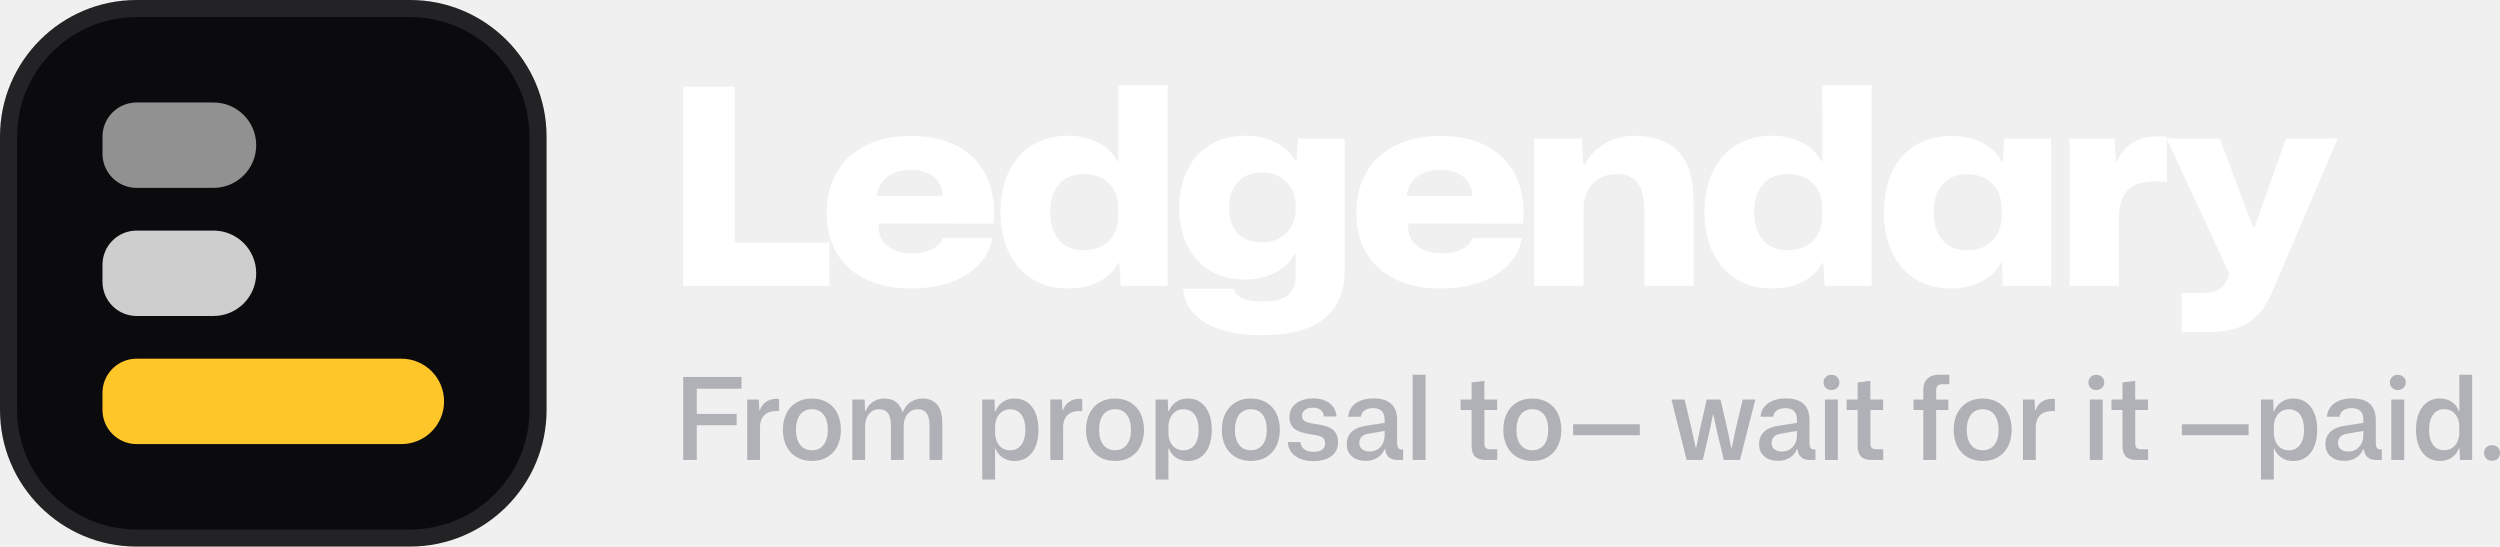
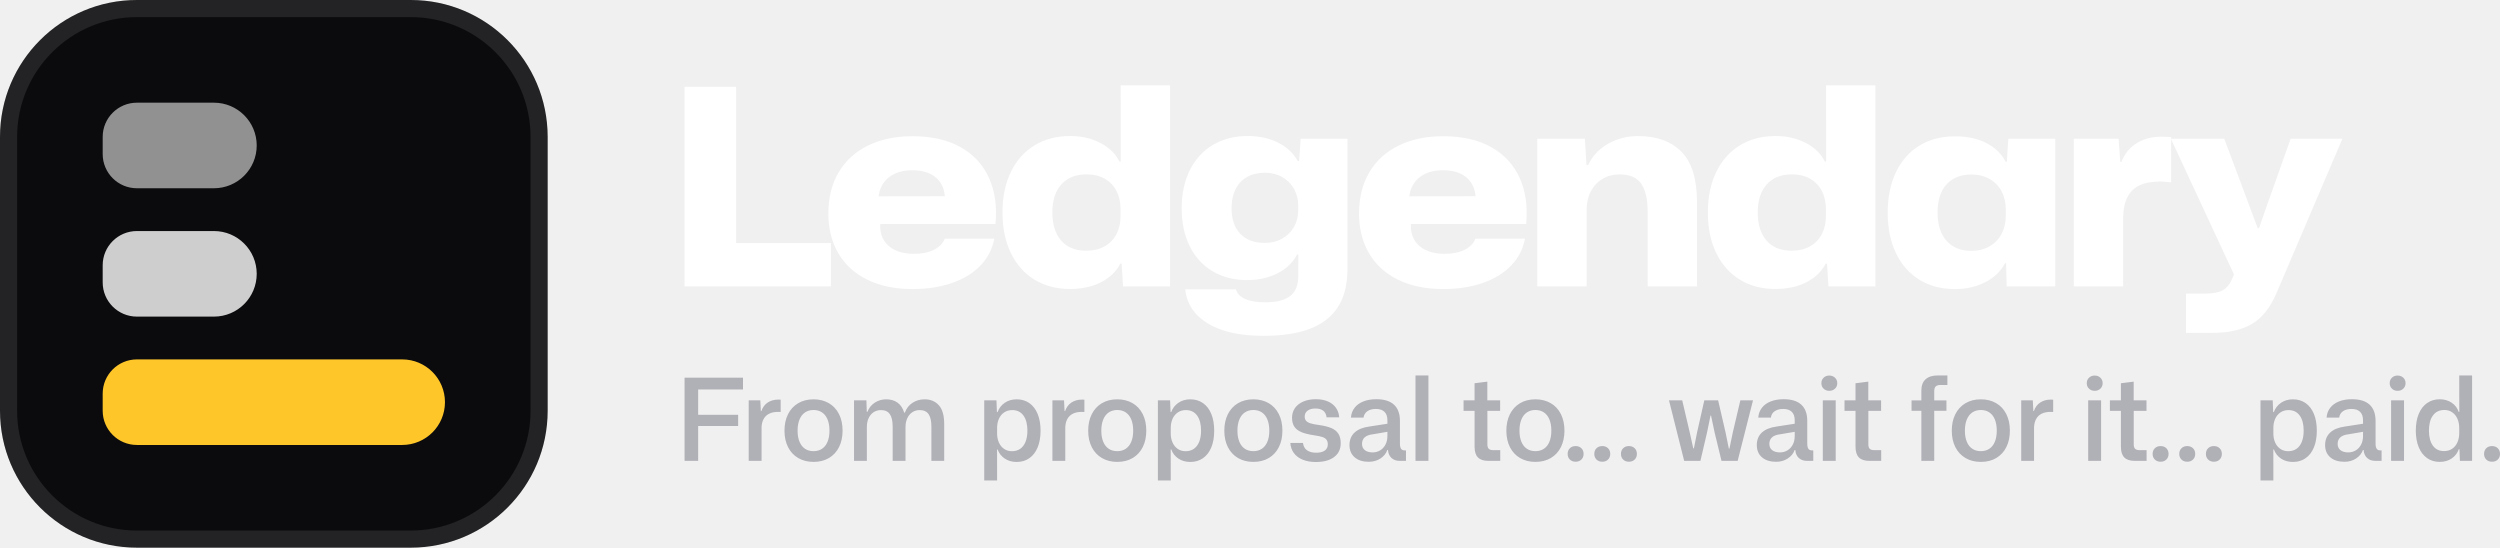
- <svg xmlns="http://www.w3.org/2000/svg" viewBox="0 0 329.334 72" width="329.334" height="72" role="img" aria-label="Ledgendary. From proposal to— wait for it —paid.">
+ <svg xmlns="http://www.w3.org/2000/svg" viewBox="0 0 328.674 72" width="328.674" height="72" role="img" aria-label="Ledgendary. From proposal to… wait for it… paid.">
  <rect x="0" y="0" width="72" height="72" rx="18" fill="#0b0b0d" />
  <rect x="1.125" y="1.125" width="69.75" height="69.75" rx="16.875" fill="none" stroke="rgba(255,255,255,0.1)" stroke-width="2.25" />
  <path d="M18 13.5H28.125A5.625 5.625 0 0 1 28.125 24.75H18A4.5 4.5 0 0 1 13.5 20.25V18A4.5 4.5 0 0 1 18 13.5Z" fill="#ffffff" opacity="0.55" />
  <path d="M18 30.375H28.125A5.625 5.625 0 0 1 28.125 41.625H18A4.5 4.5 0 0 1 13.5 37.125V34.875A4.5 4.5 0 0 1 18 30.375Z" fill="#ffffff" opacity="0.8" />
  <path d="M18 47.25H52.875A5.625 5.625 0 0 1 52.875 58.5H18A4.5 4.5 0 0 1 13.5 54V51.75A4.5 4.5 0 0 1 18 47.25Z" fill="#ffc629" />
  <path transform="translate(87.963 37.654) scale(0.036)" fill="#ffffff" d="M56.572 -729.0H244.789V-123.262L210.67 -158.371H591.07V0.0H56.572ZM581.692 -265.912Q581.692 -353.534 619.569 -417.153Q657.446 -480.773 726.876 -514.631Q796.306 -548.488 889.243 -548.488Q993.665 -548.488 1064.777 -508.409Q1135.888 -468.331 1168.47 -395.863Q1201.052 -323.394 1191.945 -227.81L689.562 -227.949L775.346 -259.234Q760.821 -191.918 794.13 -155.43Q827.44 -118.942 895.251 -118.942Q937.412 -118.942 967.129 -133.678Q996.845 -148.414 1006.777 -174.46H1187.713Q1177.053 -117.185 1136.591 -75.644Q1096.13 -34.104 1032.569 -12.235Q969.009 9.635 889.263 9.635Q793.345 9.635 723.898 -24.565Q654.452 -58.765 618.072 -121.091Q581.692 -183.416 581.692 -265.912ZM755.807 -328.995 1017.785 -329.411 1007.667 -318.006Q1007.159 -368.499 975.955 -396.378Q944.752 -424.258 887.896 -424.258Q850.813 -424.258 823.424 -411.246Q796.036 -398.235 780.718 -374.178Q765.4 -350.121 764.386 -317.454ZM1217.61 -269.973Q1217.61 -355.244 1248.307 -418.253Q1279.004 -481.263 1334.871 -515.232Q1390.739 -549.2 1464.656 -549.2Q1525.894 -549.2 1574.347 -524.368Q1622.8 -499.536 1644.804 -455.984H1649.549L1649.262 -734.203H1829.485V0.0H1657.965L1652.715 -83.343H1648.064Q1625.659 -40.267 1577.921 -15.451Q1530.183 9.365 1463.622 9.365Q1390.225 9.365 1334.614 -24.604Q1279.004 -58.573 1248.307 -121.668Q1217.61 -184.764 1217.61 -269.973ZM1648.731 -257.449V-281.955Q1648.731 -319.677 1633.925 -348.404Q1619.118 -377.131 1591.149 -393.161Q1563.18 -409.192 1524.681 -409.192Q1465.504 -409.192 1432.616 -372.564Q1399.728 -335.937 1399.728 -269.973Q1399.728 -204.214 1431.966 -167.266Q1464.203 -130.319 1523.306 -130.319Q1561.755 -130.319 1590.287 -146.168Q1618.82 -162.018 1633.776 -190.872Q1648.731 -219.726 1648.731 -257.449ZM1884.994 10.688H2070.086Q2077.022 34.454 2104.18 46.215Q2131.338 57.977 2178.377 57.977Q2238.775 57.977 2268.256 35.075Q2297.736 12.173 2297.736 -36.554L2298.023 -116.305H2293.138Q2270.61 -72.436 2221.81 -47.765Q2173.01 -23.095 2110.879 -23.095Q2039.605 -23.095 1985.356 -55.047Q1931.107 -86.999 1901.585 -146.283Q1872.062 -205.566 1872.062 -285.315Q1872.062 -365.29 1902.015 -425.025Q1931.968 -484.76 1986.574 -517.011Q2041.18 -549.262 2112.568 -549.262Q2175.619 -549.262 2223.771 -525.235Q2271.922 -501.209 2295.903 -457.98H2300.799L2306.605 -539.372H2477.429V-62.853Q2477.429 20.778 2442.837 74.85Q2408.245 128.921 2340.591 154.731Q2272.937 180.54 2171.533 180.54Q2042.372 180.54 1967.865 135.576Q1893.358 90.612 1884.994 10.688ZM2297.581 -278.138V-295.154Q2297.581 -329.008 2282.172 -356.304Q2266.762 -383.601 2239.093 -399.366Q2211.423 -415.131 2176.274 -415.131Q2138.451 -415.131 2111.051 -399.831Q2083.651 -384.53 2068.916 -355.45Q2054.18 -326.369 2054.18 -285.845Q2054.18 -225.455 2086.167 -192.112Q2118.153 -158.768 2174.672 -158.768Q2210.565 -158.768 2238.5 -174.23Q2266.436 -189.691 2282.009 -216.942Q2297.581 -244.193 2297.581 -278.138ZM2519.692 -265.912Q2519.692 -353.534 2557.569 -417.153Q2595.446 -480.773 2664.876 -514.631Q2734.306 -548.488 2827.243 -548.488Q2931.665 -548.488 3002.777 -508.409Q3073.888 -468.331 3106.47 -395.863Q3139.052 -323.394 3129.945 -227.81L2627.562 -227.949L2713.346 -259.234Q2698.821 -191.918 2732.13 -155.43Q2765.44 -118.942 2833.251 -118.942Q2875.412 -118.942 2905.129 -133.678Q2934.845 -148.414 2944.777 -174.46H3125.713Q3115.053 -117.185 3074.591 -75.644Q3034.13 -34.104 2970.569 -12.235Q2907.009 9.635 2827.263 9.635Q2731.345 9.635 2661.898 -24.565Q2592.452 -58.765 2556.072 -121.091Q2519.692 -183.416 2519.692 -265.912ZM2693.807 -328.995 2955.785 -329.411 2945.667 -318.006Q2945.159 -368.499 2913.955 -396.378Q2882.752 -424.258 2825.896 -424.258Q2788.813 -424.258 2761.424 -411.246Q2734.036 -398.235 2718.718 -374.178Q2703.4 -350.121 2702.386 -317.454ZM3170.534 -539.372H3344.415L3350.327 -443.089H3356.312Q3379.791 -492.653 3429.111 -520.841Q3478.431 -549.029 3538.864 -549.029Q3640.586 -549.029 3697.234 -491.661Q3753.882 -434.294 3753.882 -307.567V0.0H3573.719V-272.502Q3573.719 -340.963 3550.192 -374.978Q3526.665 -408.993 3471.965 -408.993Q3436.303 -408.993 3408.666 -392.55Q3381.029 -376.107 3365.949 -346.884Q3350.869 -317.661 3350.869 -279.868V0.0H3170.534ZM3793.61 -269.973Q3793.61 -355.244 3824.307 -418.253Q3855.004 -481.263 3910.871 -515.232Q3966.739 -549.2 4040.656 -549.2Q4101.894 -549.2 4150.347 -524.368Q4198.8 -499.536 4220.804 -455.984H4225.549L4225.262 -734.203H4405.485V0.0H4233.965L4228.715 -83.343H4224.064Q4201.659 -40.267 4153.921 -15.451Q4106.183 9.365 4039.622 9.365Q3966.225 9.365 3910.614 -24.604Q3855.004 -58.573 3824.307 -121.668Q3793.61 -184.764 3793.61 -269.973ZM4224.731 -257.449V-281.955Q4224.731 -319.677 4209.925 -348.404Q4195.118 -377.131 4167.149 -393.161Q4139.18 -409.192 4100.681 -409.192Q4041.504 -409.192 4008.616 -372.564Q3975.728 -335.937 3975.728 -269.973Q3975.728 -204.214 4007.966 -167.266Q4040.203 -130.319 4099.306 -130.319Q4137.755 -130.319 4166.287 -146.168Q4194.82 -162.018 4209.776 -190.872Q4224.731 -219.726 4224.731 -257.449ZM4450.287 -269.245Q4450.287 -354.512 4480.808 -417.732Q4511.329 -480.952 4566.732 -514.546Q4622.134 -548.14 4695.786 -548.14Q4763.642 -548.14 4811.31 -523.255Q4858.978 -498.37 4881.193 -454.847H4885.363L4890.896 -539.372H5062.162V0.0H4884.808L4882.729 -84.485H4878.584Q4855.929 -40.625 4806.734 -15.429Q4757.54 9.767 4696.028 9.767Q4621.939 9.767 4566.583 -24.051Q4511.227 -57.868 4480.757 -121.005Q4450.287 -184.142 4450.287 -269.245ZM4881.552 -257.844V-281.605Q4881.552 -318.304 4866.432 -346.982Q4851.313 -375.66 4822.617 -392.161Q4793.921 -408.662 4756.098 -408.662Q4697.855 -408.662 4665.13 -372.508Q4632.405 -336.354 4632.405 -269.241Q4632.405 -225.401 4647.266 -194.021Q4662.127 -162.642 4689.879 -146.207Q4717.632 -129.773 4755.337 -129.773Q4793.378 -129.773 4822.23 -146.408Q4851.083 -163.043 4866.317 -192.026Q4881.552 -221.008 4881.552 -257.844ZM5129.989 -539.372H5293.58L5299.619 -454.607H5304.039Q5320.785 -498.475 5358.883 -522.595Q5396.981 -546.715 5449.262 -546.715Q5472.72 -546.715 5485.389 -545.324V-379.988Q5462.105 -382.97 5445.058 -382.97Q5399.385 -382.97 5370.022 -369.085Q5340.658 -355.199 5325.764 -325.919Q5310.87 -296.64 5310.184 -251.209V0.0H5129.989ZM5539.807 26.153H5610.933Q5651.897 26.153 5673.363 14.308Q5694.829 2.463 5706.39 -23.649L5723.348 -64.003V-25.419L5484.441 -539.372H5679.446L5765.735 -308.868L5801.567 -212.781H5806.371L5839.927 -308.868L5921.881 -539.372H6110.92L5870.388 24.034Q5836.456 103.532 5781.321 136.567Q5726.187 169.601 5636.381 169.601H5539.807Z" />
-   <path transform="translate(88.854 60.59) scale(0.015)" fill="#b0b0b7" d="M76.41 -729.0H588.564V-625.542H174.577L195.595 -646.958V0.0H76.41ZM162.04 -403.841H545.928V-305.351H162.04ZM638.616 -530.392H740.231L744.92 -436.552H749.634Q766.31 -485.712 805.186 -511.378Q844.062 -537.045 897.41 -537.045Q908.012 -537.045 918.661 -536.366V-428.574Q907.02 -429.253 895.93 -429.253Q849.727 -429.253 818.377 -413.733Q787.027 -398.213 770.109 -368.426Q753.191 -338.638 751.175 -295.953V0.0H638.616ZM952.081 -264.44Q952.081 -346.241 982.842 -408.317Q1013.603 -470.392 1071.197 -504.888Q1128.791 -539.384 1206.937 -539.384Q1282.6 -539.384 1340.268 -506.132Q1397.936 -472.88 1429.602 -410.731Q1461.268 -348.581 1461.268 -264.944Q1461.268 -183.472 1430.594 -121.484Q1399.92 -59.496 1342.414 -25.252Q1284.907 8.992 1206.937 8.992Q1131.099 8.992 1073.343 -24.26Q1015.587 -57.512 983.834 -119.41Q952.081 -181.308 952.081 -264.44ZM1346.385 -264.944Q1346.385 -322.369 1329.396 -363.212Q1312.407 -404.056 1280.934 -424.955Q1249.462 -445.855 1206.937 -445.855Q1164.263 -445.855 1132.777 -425.043Q1101.292 -404.231 1084.127 -363.223Q1066.963 -322.215 1066.963 -264.44Q1066.963 -207.52 1084.04 -166.928Q1101.117 -126.336 1132.35 -105.689Q1163.584 -85.042 1206.433 -85.042Q1249.112 -85.042 1280.584 -105.601Q1312.056 -126.161 1329.221 -166.753Q1346.385 -207.345 1346.385 -264.944ZM1561.582 -530.392H1670.157L1673.342 -429.851H1679.213Q1699.473 -482.109 1744.306 -510.746Q1789.139 -539.384 1843.276 -539.384Q1902.892 -539.384 1943.228 -510.168Q1983.565 -480.952 2001.446 -422.365H2006.993Q2027.966 -478.636 2074.304 -509.01Q2120.642 -539.384 2179.907 -539.384Q2258.687 -539.384 2305.327 -487.025Q2351.966 -434.665 2351.966 -323.275V0.0H2239.731V-300.285Q2239.731 -373.924 2215.008 -409.463Q2190.285 -445.001 2137.03 -445.001Q2100.024 -445.001 2071.882 -425.925Q2043.74 -406.85 2028.32 -373.444Q2012.899 -340.038 2012.899 -298.637V0.0H1900.314V-300.285Q1900.314 -373.749 1875.515 -409.375Q1850.715 -445.001 1798.293 -445.001Q1760.963 -445.001 1732.734 -426.09Q1704.504 -407.178 1689.322 -373.772Q1674.141 -340.366 1674.141 -298.637V0.0H1561.582ZM2702.877 -530.392H2809.963L2813.968 -427.812H2819.86Q2838.199 -478.594 2882.596 -508.989Q2926.992 -539.384 2987.281 -539.384Q3050.681 -539.384 3097.943 -506.561Q3145.205 -473.737 3170.838 -411.835Q3196.471 -349.933 3196.471 -264.944Q3196.471 -179.451 3170.838 -117.801Q3145.205 -56.151 3097.943 -23.328Q3050.681 9.496 2987.173 9.496Q2926.82 9.496 2882.628 -20.13Q2838.437 -49.756 2820.404 -99.676H2815.292L2815.616 171.933H2702.877ZM3081.245 -264.944Q3081.245 -349.984 3046.383 -397.524Q3011.522 -445.064 2948.277 -445.064Q2907.523 -445.064 2877.437 -424.584Q2847.351 -404.104 2831.484 -368.686Q2815.616 -333.268 2815.616 -289.549V-239.663Q2815.616 -195.944 2831.239 -160.774Q2846.862 -125.604 2876.457 -105.124Q2906.053 -84.644 2945.722 -84.644Q2988.337 -84.644 3018.768 -105.944Q3049.198 -127.244 3065.221 -168.016Q3081.245 -208.788 3081.245 -264.944ZM3300.616 -530.392H3402.231L3406.92 -436.552H3411.634Q3428.31 -485.712 3467.186 -511.378Q3506.062 -537.045 3559.41 -537.045Q3570.012 -537.045 3580.661 -536.366V-428.574Q3569.02 -429.253 3557.93 -429.253Q3511.727 -429.253 3480.377 -413.733Q3449.027 -398.213 3432.109 -368.426Q3415.191 -338.638 3413.175 -295.953V0.0H3300.616ZM3614.081 -264.44Q3614.081 -346.241 3644.842 -408.317Q3675.603 -470.392 3733.197 -504.888Q3790.791 -539.384 3868.937 -539.384Q3944.6 -539.384 4002.268 -506.132Q4059.936 -472.88 4091.602 -410.731Q4123.268 -348.581 4123.268 -264.944Q4123.268 -183.472 4092.594 -121.484Q4061.92 -59.496 4004.414 -25.252Q3946.907 8.992 3868.937 8.992Q3793.099 8.992 3735.343 -24.26Q3677.587 -57.512 3645.834 -119.41Q3614.081 -181.308 3614.081 -264.44ZM4008.385 -264.944Q4008.385 -322.369 3991.396 -363.212Q3974.407 -404.056 3942.934 -424.955Q3911.462 -445.855 3868.937 -445.855Q3826.263 -445.855 3794.777 -425.043Q3763.292 -404.231 3746.127 -363.223Q3728.963 -322.215 3728.963 -264.44Q3728.963 -207.52 3746.04 -166.928Q3763.117 -126.336 3794.35 -105.689Q3825.584 -85.042 3868.433 -85.042Q3911.112 -85.042 3942.584 -105.601Q3974.056 -126.161 3991.221 -166.753Q4008.385 -207.345 4008.385 -264.944ZM4224.877 -530.392H4331.963L4335.968 -427.812H4341.86Q4360.199 -478.594 4404.596 -508.989Q4448.992 -539.384 4509.281 -539.384Q4572.681 -539.384 4619.943 -506.561Q4667.205 -473.737 4692.838 -411.835Q4718.471 -349.933 4718.471 -264.944Q4718.471 -179.451 4692.838 -117.801Q4667.205 -56.151 4619.943 -23.328Q4572.681 9.496 4509.173 9.496Q4448.82 9.496 4404.628 -20.13Q4360.437 -49.756 4342.404 -99.676H4337.292L4337.616 171.933H4224.877ZM4603.245 -264.944Q4603.245 -349.984 4568.383 -397.524Q4533.522 -445.064 4470.277 -445.064Q4429.523 -445.064 4399.437 -424.584Q4369.351 -404.104 4353.484 -368.686Q4337.616 -333.268 4337.616 -289.549V-239.663Q4337.616 -195.944 4353.239 -160.774Q4368.862 -125.604 4398.457 -105.124Q4428.053 -84.644 4467.722 -84.644Q4510.337 -84.644 4540.768 -105.944Q4571.198 -127.244 4587.221 -168.016Q4603.245 -208.788 4603.245 -264.944ZM4807.081 -264.44Q4807.081 -346.241 4837.842 -408.317Q4868.603 -470.392 4926.197 -504.888Q4983.791 -539.384 5061.937 -539.384Q5137.6 -539.384 5195.268 -506.132Q5252.936 -472.88 5284.602 -410.731Q5316.268 -348.581 5316.268 -264.944Q5316.268 -183.472 5285.594 -121.484Q5254.92 -59.496 5197.414 -25.252Q5139.907 8.992 5061.937 8.992Q4986.099 8.992 4928.343 -24.26Q4870.587 -57.512 4838.834 -119.41Q4807.081 -181.308 4807.081 -264.44ZM5201.385 -264.944Q5201.385 -322.369 5184.396 -363.212Q5167.407 -404.056 5135.934 -424.955Q5104.462 -445.855 5061.937 -445.855Q5019.263 -445.855 4987.777 -425.043Q4956.292 -404.231 4939.127 -363.223Q4921.963 -322.215 4921.963 -264.44Q4921.963 -207.52 4939.04 -166.928Q4956.117 -126.336 4987.35 -105.689Q5018.584 -85.042 5061.433 -85.042Q5104.112 -85.042 5135.584 -105.601Q5167.056 -126.161 5184.221 -166.753Q5201.385 -207.345 5201.385 -264.944ZM5385.802 -157.286H5496.379Q5502.029 -113.318 5532.338 -92.367Q5562.647 -71.416 5612.44 -71.416Q5661.681 -71.416 5687.903 -90.577Q5714.124 -109.737 5714.124 -144.4Q5714.124 -170.496 5702.746 -185.468Q5691.369 -200.441 5667.195 -208.803Q5643.021 -217.165 5596.186 -223.849Q5526.836 -234.016 5484.827 -250.996Q5442.818 -267.976 5421.726 -298.536Q5400.635 -329.096 5400.635 -378.056Q5400.635 -426.525 5426.616 -463.238Q5452.598 -499.952 5499.823 -520.172Q5547.048 -540.392 5609.047 -540.392Q5669.076 -540.392 5714.135 -521.148Q5759.193 -501.904 5784.751 -466.212Q5810.31 -430.52 5814.445 -381.788H5703.39Q5698.735 -421.067 5673.601 -440.021Q5648.467 -458.976 5605.541 -458.976Q5562.438 -458.976 5537.044 -440.06Q5511.65 -421.143 5511.65 -388.504Q5511.65 -364.928 5524.198 -350.876Q5536.746 -336.825 5563.248 -328.635Q5589.751 -320.445 5639.382 -313.915Q5704.885 -304.591 5745.231 -287.36Q5785.577 -270.13 5806.439 -238.146Q5827.301 -206.161 5827.301 -154.345Q5827.301 -76.57 5769.207 -33.285Q5711.113 10.0 5609.44 10.0Q5543.244 10.0 5493.75 -10.496Q5444.255 -30.992 5416.438 -68.848Q5388.622 -106.703 5385.802 -157.286ZM5904.144 -138.371Q5904.144 -206.884 5948.719 -248.236Q5993.293 -289.587 6078.299 -301.021L6247.008 -327.098V-256.477L6107.704 -232.817Q6061.62 -227.567 6037.812 -206.481Q6014.004 -185.394 6014.004 -149.002Q6014.004 -113.681 6038.699 -93.909Q6063.394 -74.137 6107.039 -74.137Q6143.695 -74.137 6173.348 -92.296Q6203.001 -110.455 6219.769 -143.05Q6236.537 -175.644 6236.537 -217.711V-355.709Q6236.537 -404.003 6211.018 -429.525Q6185.5 -455.047 6136.019 -455.047Q6089.297 -455.047 6060.699 -435.04Q6032.101 -415.033 6027.475 -379.208H5917.041Q5920.511 -428.72 5948.646 -465.058Q5976.781 -501.395 6025.751 -520.894Q6074.722 -540.392 6139.382 -540.392Q6242.599 -540.392 6294.478 -492.258Q6346.357 -444.123 6346.357 -350.921V-151.754Q6346.357 -120.548 6356.042 -106.23Q6365.726 -91.911 6386.125 -91.911H6399.153V0.0H6345.07Q6299.569 0.0 6272.215 -25.371Q6244.861 -50.743 6241.683 -95.133H6235.786Q6219.489 -49.477 6175.354 -20.735Q6131.218 8.008 6073.462 8.008Q5994.749 8.008 5949.447 -31.179Q5904.144 -70.366 5904.144 -138.371ZM6482.864 -748.577H6595.926V0.0H6482.864ZM7000.429 -124.281V-438.375H6903.926V-530.392H7000.39V-680.269L7112.291 -694.464V-530.392H7224.495V-438.375H7112.795V-144.153Q7112.795 -117.097 7125.192 -105.565Q7137.589 -94.034 7162.446 -94.034H7225.503V0.0H7121.766Q7059.877 0.0 7030.153 -29.948Q7000.429 -59.896 7000.429 -124.281ZM7279.081 -264.44Q7279.081 -346.241 7309.842 -408.317Q7340.603 -470.392 7398.197 -504.888Q7455.791 -539.384 7533.937 -539.384Q7609.6 -539.384 7667.268 -506.132Q7724.936 -472.88 7756.602 -410.731Q7788.268 -348.581 7788.268 -264.944Q7788.268 -183.472 7757.594 -121.484Q7726.92 -59.496 7669.414 -25.252Q7611.907 8.992 7533.937 8.992Q7458.099 8.992 7400.343 -24.26Q7342.587 -57.512 7310.834 -119.41Q7279.081 -181.308 7279.081 -264.44ZM7673.385 -264.944Q7673.385 -322.369 7656.396 -363.212Q7639.407 -404.056 7607.934 -424.955Q7576.462 -445.855 7533.937 -445.855Q7491.263 -445.855 7459.777 -425.043Q7428.292 -404.231 7411.127 -363.223Q7393.963 -322.215 7393.963 -264.44Q7393.963 -207.52 7411.04 -166.928Q7428.117 -126.336 7459.35 -105.689Q7490.584 -85.042 7533.433 -85.042Q7576.112 -85.042 7607.584 -105.601Q7639.056 -126.161 7656.221 -166.753Q7673.385 -207.345 7673.385 -264.944ZM7891.972 -313.193H8478.039V-217.199H7891.972ZM8755.531 -530.476H8871.475L8937.346 -249.236L8968.241 -109.655H8973.733L9001.662 -249.236L9065.033 -530.476H9186.288L9251.24 -249.236L9279.855 -108.215H9285.49L9314.768 -249.236L9380.965 -530.476H9491.836L9357.293 0.0H9215.768L9154.611 -252.114L9124.088 -396.876H9119.388L9089.693 -252.114L9030.913 0.0H8888.678ZM9525.144 -138.371Q9525.144 -206.884 9569.719 -248.236Q9614.293 -289.587 9699.299 -301.021L9868.008 -327.098V-256.477L9728.704 -232.817Q9682.62 -227.567 9658.812 -206.481Q9635.004 -185.394 9635.004 -149.002Q9635.004 -113.681 9659.699 -93.909Q9684.394 -74.137 9728.039 -74.137Q9764.695 -74.137 9794.348 -92.296Q9824.001 -110.455 9840.769 -143.05Q9857.537 -175.644 9857.537 -217.711V-355.709Q9857.537 -404.003 9832.018 -429.525Q9806.5 -455.047 9757.019 -455.047Q9710.297 -455.047 9681.699 -435.04Q9653.101 -415.033 9648.475 -379.208H9538.041Q9541.511 -428.72 9569.646 -465.058Q9597.781 -501.395 9646.751 -520.894Q9695.722 -540.392 9760.382 -540.392Q9863.599 -540.392 9915.478 -492.258Q9967.357 -444.123 9967.357 -350.921V-151.754Q9967.357 -120.548 9977.042 -106.23Q9986.726 -91.911 10007.125 -91.911H10020.153V0.0H9966.07Q9920.569 0.0 9893.215 -25.371Q9865.861 -50.743 9862.683 -95.133H9856.786Q9840.489 -49.477 9796.354 -20.735Q9752.218 8.008 9694.462 8.008Q9615.749 8.008 9570.447 -31.179Q9525.144 -70.366 9525.144 -138.371ZM10103.582 -530.392H10216.793V0.0H10103.582ZM10091.166 -681.101Q10091.166 -709.957 10110.801 -728.828Q10130.436 -747.7 10160.174 -747.7Q10190.643 -747.7 10210.506 -728.828Q10230.368 -709.957 10230.368 -681.101Q10230.368 -651.903 10210.506 -632.879Q10190.643 -613.855 10160.241 -613.855Q10130.375 -613.855 10110.771 -632.879Q10091.166 -651.903 10091.166 -681.101ZM10390.429 -124.281V-438.375H10293.926V-530.392H10390.39V-680.269L10502.291 -694.464V-530.392H10614.495V-438.375H10502.795V-144.153Q10502.795 -117.097 10515.192 -105.565Q10527.589 -94.034 10552.446 -94.034H10615.503V0.0H10511.766Q10449.877 0.0 10420.153 -29.948Q10390.429 -59.896 10390.429 -124.281ZM10967.444 -438.734H10881.392V-530.134H10967.444V-617.186Q10967.444 -681.112 11004.391 -714.845Q11041.337 -748.577 11109.778 -748.577H11195.608V-665.048H11134.572Q11105.948 -665.048 11093.063 -652.316Q11080.178 -639.584 11080.178 -610.142V-530.134H11187.147V-438.734H11080.168V0.0H10967.444ZM11234.081 -264.44Q11234.081 -346.241 11264.842 -408.317Q11295.603 -470.392 11353.197 -504.888Q11410.791 -539.384 11488.937 -539.384Q11564.6 -539.384 11622.268 -506.132Q11679.936 -472.88 11711.602 -410.731Q11743.268 -348.581 11743.268 -264.944Q11743.268 -183.472 11712.594 -121.484Q11681.92 -59.496 11624.414 -25.252Q11566.907 8.992 11488.937 8.992Q11413.099 8.992 11355.343 -24.26Q11297.587 -57.512 11265.834 -119.41Q11234.081 -181.308 11234.081 -264.44ZM11628.385 -264.944Q11628.385 -322.369 11611.396 -363.212Q11594.407 -404.056 11562.934 -424.955Q11531.462 -445.855 11488.937 -445.855Q11446.263 -445.855 11414.777 -425.043Q11383.292 -404.231 11366.127 -363.223Q11348.963 -322.215 11348.963 -264.44Q11348.963 -207.52 11366.04 -166.928Q11383.117 -126.336 11414.35 -105.689Q11445.584 -85.042 11488.433 -85.042Q11531.112 -85.042 11562.584 -105.601Q11594.056 -126.161 11611.221 -166.753Q11628.385 -207.345 11628.385 -264.944ZM11842.616 -530.392H11944.231L11948.92 -436.552H11953.634Q11970.31 -485.712 12009.186 -511.378Q12048.062 -537.045 12101.41 -537.045Q12112.012 -537.045 12122.661 -536.366V-428.574Q12111.02 -429.253 12099.93 -429.253Q12053.727 -429.253 12022.377 -413.733Q11991.027 -398.213 11974.109 -368.426Q11957.191 -338.638 11955.175 -295.953V0.0H11842.616ZM12429.582 -530.392H12542.793V0.0H12429.582ZM12417.166 -681.101Q12417.166 -709.957 12436.801 -728.828Q12456.436 -747.7 12486.174 -747.7Q12516.643 -747.7 12536.506 -728.828Q12556.368 -709.957 12556.368 -681.101Q12556.368 -651.903 12536.506 -632.879Q12516.643 -613.855 12486.241 -613.855Q12456.375 -613.855 12436.771 -632.879Q12417.166 -651.903 12417.166 -681.101ZM12716.429 -124.281V-438.375H12619.926V-530.392H12716.39V-680.269L12828.291 -694.464V-530.392H12940.495V-438.375H12828.795V-144.153Q12828.795 -117.097 12841.192 -105.565Q12853.589 -94.034 12878.446 -94.034H12941.503V0.0H12837.766Q12775.877 0.0 12746.153 -29.948Q12716.429 -59.896 12716.429 -124.281ZM13237.972 -313.193H13824.039V-217.199H13237.972ZM13932.877 -530.392H14039.963L14043.968 -427.812H14049.86Q14068.199 -478.594 14112.596 -508.989Q14156.992 -539.384 14217.281 -539.384Q14280.681 -539.384 14327.943 -506.561Q14375.205 -473.737 14400.838 -411.835Q14426.471 -349.933 14426.471 -264.944Q14426.471 -179.451 14400.838 -117.801Q14375.205 -56.151 14327.943 -23.328Q14280.681 9.496 14217.173 9.496Q14156.82 9.496 14112.628 -20.13Q14068.437 -49.756 14050.404 -99.676H14045.292L14045.616 171.933H13932.877ZM14311.245 -264.944Q14311.245 -349.984 14276.383 -397.524Q14241.522 -445.064 14178.277 -445.064Q14137.523 -445.064 14107.437 -424.584Q14077.351 -404.104 14061.484 -368.686Q14045.616 -333.268 14045.616 -289.549V-239.663Q14045.616 -195.944 14061.239 -160.774Q14076.862 -125.604 14106.457 -105.124Q14136.053 -84.644 14175.722 -84.644Q14218.337 -84.644 14248.768 -105.944Q14279.198 -127.244 14295.221 -168.016Q14311.245 -208.788 14311.245 -264.944ZM14499.144 -138.371Q14499.144 -206.884 14543.719 -248.236Q14588.293 -289.587 14673.299 -301.021L14842.008 -327.098V-256.477L14702.704 -232.817Q14656.62 -227.567 14632.812 -206.481Q14609.004 -185.394 14609.004 -149.002Q14609.004 -113.681 14633.699 -93.909Q14658.394 -74.137 14702.039 -74.137Q14738.695 -74.137 14768.348 -92.296Q14798.001 -110.455 14814.769 -143.05Q14831.537 -175.644 14831.537 -217.711V-355.709Q14831.537 -404.003 14806.018 -429.525Q14780.5 -455.047 14731.019 -455.047Q14684.297 -455.047 14655.699 -435.04Q14627.101 -415.033 14622.475 -379.208H14512.041Q14515.511 -428.72 14543.646 -465.058Q14571.781 -501.395 14620.751 -520.894Q14669.722 -540.392 14734.382 -540.392Q14837.599 -540.392 14889.478 -492.258Q14941.357 -444.123 14941.357 -350.921V-151.754Q14941.357 -120.548 14951.042 -106.23Q14960.726 -91.911 14981.125 -91.911H14994.153V0.0H14940.07Q14894.569 0.0 14867.215 -25.371Q14839.861 -50.743 14836.683 -95.133H14830.786Q14814.489 -49.477 14770.354 -20.735Q14726.218 8.008 14668.462 8.008Q14589.749 8.008 14544.447 -31.179Q14499.144 -70.366 14499.144 -138.371ZM15077.582 -530.392H15190.793V0.0H15077.582ZM15065.166 -681.101Q15065.166 -709.957 15084.801 -728.828Q15104.436 -747.7 15134.174 -747.7Q15164.643 -747.7 15184.506 -728.828Q15204.368 -709.957 15204.368 -681.101Q15204.368 -651.903 15184.506 -632.879Q15164.643 -613.855 15134.241 -613.855Q15104.375 -613.855 15084.771 -632.879Q15065.166 -651.903 15065.166 -681.101ZM15294.054 -265.448Q15294.054 -350.424 15319.946 -412.16Q15345.838 -473.896 15393.186 -506.892Q15440.534 -539.888 15503.323 -539.888Q15563.837 -539.888 15608.301 -509.918Q15652.766 -479.947 15670.065 -429.165H15675.234L15674.586 -748.577H15787.325V0.0H15680.562L15676.406 -102.063H15670.838Q15652.918 -50.936 15608.377 -20.972Q15563.837 8.992 15503.323 8.992Q15440.534 8.992 15393.186 -24.004Q15345.838 -57.0 15319.946 -118.988Q15294.054 -180.976 15294.054 -265.448ZM15674.586 -241.9V-288.456Q15674.586 -332.519 15659.013 -368.463Q15643.44 -404.406 15613.878 -425.239Q15584.316 -446.072 15544.227 -446.072Q15479.928 -446.072 15444.605 -398.446Q15409.281 -350.82 15409.281 -265.448Q15409.281 -180.904 15443.69 -133.278Q15478.099 -85.652 15541.825 -85.652Q15582.828 -85.652 15612.886 -106.062Q15642.944 -126.472 15658.765 -162.154Q15674.586 -197.836 15674.586 -241.9ZM15892.291 -61.079Q15892.291 -91.479 15911.63 -110.566Q15930.969 -129.654 15962.165 -129.654Q15993.362 -129.654 16012.701 -110.566Q16032.04 -91.479 16032.04 -61.079Q16032.04 -30.679 16012.701 -11.591Q15993.362 7.496 15962.165 7.496Q15930.969 7.496 15911.63 -11.591Q15892.291 -30.679 15892.291 -61.079Z" />
+   <path transform="translate(88.854 60.59) scale(0.015)" fill="#b0b0b7" d="M76.41 -729.0H588.564V-625.542H174.577L195.595 -646.958V0.0H76.41ZM162.04 -403.841H545.928V-305.351H162.04ZM638.616 -530.392H740.231L744.92 -436.552H749.634Q766.31 -485.712 805.186 -511.378Q844.062 -537.045 897.41 -537.045Q908.012 -537.045 918.661 -536.366V-428.574Q907.02 -429.253 895.93 -429.253Q849.727 -429.253 818.377 -413.733Q787.027 -398.213 770.109 -368.426Q753.191 -338.638 751.175 -295.953V0.0H638.616ZM952.081 -264.44Q952.081 -346.241 982.842 -408.317Q1013.603 -470.392 1071.197 -504.888Q1128.791 -539.384 1206.937 -539.384Q1282.6 -539.384 1340.268 -506.132Q1397.936 -472.88 1429.602 -410.731Q1461.268 -348.581 1461.268 -264.944Q1461.268 -183.472 1430.594 -121.484Q1399.92 -59.496 1342.414 -25.252Q1284.907 8.992 1206.937 8.992Q1131.099 8.992 1073.343 -24.26Q1015.587 -57.512 983.834 -119.41Q952.081 -181.308 952.081 -264.44ZM1346.385 -264.944Q1346.385 -322.369 1329.396 -363.212Q1312.407 -404.056 1280.934 -424.955Q1249.462 -445.855 1206.937 -445.855Q1164.263 -445.855 1132.777 -425.043Q1101.292 -404.231 1084.127 -363.223Q1066.963 -322.215 1066.963 -264.44Q1066.963 -207.52 1084.04 -166.928Q1101.117 -126.336 1132.35 -105.689Q1163.584 -85.042 1206.433 -85.042Q1249.112 -85.042 1280.584 -105.601Q1312.056 -126.161 1329.221 -166.753Q1346.385 -207.345 1346.385 -264.944ZM1561.582 -530.392H1670.157L1673.342 -429.851H1679.213Q1699.473 -482.109 1744.306 -510.746Q1789.139 -539.384 1843.276 -539.384Q1902.892 -539.384 1943.228 -510.168Q1983.565 -480.952 2001.446 -422.365H2006.993Q2027.966 -478.636 2074.304 -509.01Q2120.642 -539.384 2179.907 -539.384Q2258.687 -539.384 2305.327 -487.025Q2351.966 -434.665 2351.966 -323.275V0.0H2239.731V-300.285Q2239.731 -373.924 2215.008 -409.463Q2190.285 -445.001 2137.03 -445.001Q2100.024 -445.001 2071.882 -425.925Q2043.74 -406.85 2028.32 -373.444Q2012.899 -340.038 2012.899 -298.637V0.0H1900.314V-300.285Q1900.314 -373.749 1875.515 -409.375Q1850.715 -445.001 1798.293 -445.001Q1760.963 -445.001 1732.734 -426.09Q1704.504 -407.178 1689.322 -373.772Q1674.141 -340.366 1674.141 -298.637V0.0H1561.582ZM2702.877 -530.392H2809.963L2813.968 -427.812H2819.86Q2838.199 -478.594 2882.596 -508.989Q2926.992 -539.384 2987.281 -539.384Q3050.681 -539.384 3097.943 -506.561Q3145.205 -473.737 3170.838 -411.835Q3196.471 -349.933 3196.471 -264.944Q3196.471 -179.451 3170.838 -117.801Q3145.205 -56.151 3097.943 -23.328Q3050.681 9.496 2987.173 9.496Q2926.82 9.496 2882.628 -20.13Q2838.437 -49.756 2820.404 -99.676H2815.292L2815.616 171.933H2702.877ZM3081.245 -264.944Q3081.245 -349.984 3046.383 -397.524Q3011.522 -445.064 2948.277 -445.064Q2907.523 -445.064 2877.437 -424.584Q2847.351 -404.104 2831.484 -368.686Q2815.616 -333.268 2815.616 -289.549V-239.663Q2815.616 -195.944 2831.239 -160.774Q2846.862 -125.604 2876.457 -105.124Q2906.053 -84.644 2945.722 -84.644Q2988.337 -84.644 3018.768 -105.944Q3049.198 -127.244 3065.221 -168.016Q3081.245 -208.788 3081.245 -264.944ZM3300.616 -530.392H3402.231L3406.92 -436.552H3411.634Q3428.31 -485.712 3467.186 -511.378Q3506.062 -537.045 3559.41 -537.045Q3570.012 -537.045 3580.661 -536.366V-428.574Q3569.02 -429.253 3557.93 -429.253Q3511.727 -429.253 3480.377 -413.733Q3449.027 -398.213 3432.109 -368.426Q3415.191 -338.638 3413.175 -295.953V0.0H3300.616ZM3614.081 -264.44Q3614.081 -346.241 3644.842 -408.317Q3675.603 -470.392 3733.197 -504.888Q3790.791 -539.384 3868.937 -539.384Q3944.6 -539.384 4002.268 -506.132Q4059.936 -472.88 4091.602 -410.731Q4123.268 -348.581 4123.268 -264.944Q4123.268 -183.472 4092.594 -121.484Q4061.92 -59.496 4004.414 -25.252Q3946.907 8.992 3868.937 8.992Q3793.099 8.992 3735.343 -24.26Q3677.587 -57.512 3645.834 -119.41Q3614.081 -181.308 3614.081 -264.44ZM4008.385 -264.944Q4008.385 -322.369 3991.396 -363.212Q3974.407 -404.056 3942.934 -424.955Q3911.462 -445.855 3868.937 -445.855Q3826.263 -445.855 3794.777 -425.043Q3763.292 -404.231 3746.127 -363.223Q3728.963 -322.215 3728.963 -264.44Q3728.963 -207.52 3746.04 -166.928Q3763.117 -126.336 3794.35 -105.689Q3825.584 -85.042 3868.433 -85.042Q3911.112 -85.042 3942.584 -105.601Q3974.056 -126.161 3991.221 -166.753Q4008.385 -207.345 4008.385 -264.944ZM4224.877 -530.392H4331.963L4335.968 -427.812H4341.86Q4360.199 -478.594 4404.596 -508.989Q4448.992 -539.384 4509.281 -539.384Q4572.681 -539.384 4619.943 -506.561Q4667.205 -473.737 4692.838 -411.835Q4718.471 -349.933 4718.471 -264.944Q4718.471 -179.451 4692.838 -117.801Q4667.205 -56.151 4619.943 -23.328Q4572.681 9.496 4509.173 9.496Q4448.82 9.496 4404.628 -20.13Q4360.437 -49.756 4342.404 -99.676H4337.292L4337.616 171.933H4224.877ZM4603.245 -264.944Q4603.245 -349.984 4568.383 -397.524Q4533.522 -445.064 4470.277 -445.064Q4429.523 -445.064 4399.437 -424.584Q4369.351 -404.104 4353.484 -368.686Q4337.616 -333.268 4337.616 -289.549V-239.663Q4337.616 -195.944 4353.239 -160.774Q4368.862 -125.604 4398.457 -105.124Q4428.053 -84.644 4467.722 -84.644Q4510.337 -84.644 4540.768 -105.944Q4571.198 -127.244 4587.221 -168.016Q4603.245 -208.788 4603.245 -264.944ZM4807.081 -264.44Q4807.081 -346.241 4837.842 -408.317Q4868.603 -470.392 4926.197 -504.888Q4983.791 -539.384 5061.937 -539.384Q5137.6 -539.384 5195.268 -506.132Q5252.936 -472.88 5284.602 -410.731Q5316.268 -348.581 5316.268 -264.944Q5316.268 -183.472 5285.594 -121.484Q5254.92 -59.496 5197.414 -25.252Q5139.907 8.992 5061.937 8.992Q4986.099 8.992 4928.343 -24.26Q4870.587 -57.512 4838.834 -119.41Q4807.081 -181.308 4807.081 -264.44ZM5201.385 -264.944Q5201.385 -322.369 5184.396 -363.212Q5167.407 -404.056 5135.934 -424.955Q5104.462 -445.855 5061.937 -445.855Q5019.263 -445.855 4987.777 -425.043Q4956.292 -404.231 4939.127 -363.223Q4921.963 -322.215 4921.963 -264.44Q4921.963 -207.52 4939.04 -166.928Q4956.117 -126.336 4987.35 -105.689Q5018.584 -85.042 5061.433 -85.042Q5104.112 -85.042 5135.584 -105.601Q5167.056 -126.161 5184.221 -166.753Q5201.385 -207.345 5201.385 -264.944ZM5385.802 -157.286H5496.379Q5502.029 -113.318 5532.338 -92.367Q5562.647 -71.416 5612.44 -71.416Q5661.681 -71.416 5687.903 -90.577Q5714.124 -109.737 5714.124 -144.4Q5714.124 -170.496 5702.746 -185.468Q5691.369 -200.441 5667.195 -208.803Q5643.021 -217.165 5596.186 -223.849Q5526.836 -234.016 5484.827 -250.996Q5442.818 -267.976 5421.726 -298.536Q5400.635 -329.096 5400.635 -378.056Q5400.635 -426.525 5426.616 -463.238Q5452.598 -499.952 5499.823 -520.172Q5547.048 -540.392 5609.047 -540.392Q5669.076 -540.392 5714.135 -521.148Q5759.193 -501.904 5784.751 -466.212Q5810.31 -430.52 5814.445 -381.788H5703.39Q5698.735 -421.067 5673.601 -440.021Q5648.467 -458.976 5605.541 -458.976Q5562.438 -458.976 5537.044 -440.06Q5511.65 -421.143 5511.65 -388.504Q5511.65 -364.928 5524.198 -350.876Q5536.746 -336.825 5563.248 -328.635Q5589.751 -320.445 5639.382 -313.915Q5704.885 -304.591 5745.231 -287.36Q5785.577 -270.13 5806.439 -238.146Q5827.301 -206.161 5827.301 -154.345Q5827.301 -76.57 5769.207 -33.285Q5711.113 10.0 5609.44 10.0Q5543.244 10.0 5493.75 -10.496Q5444.255 -30.992 5416.438 -68.848Q5388.622 -106.703 5385.802 -157.286ZM5904.144 -138.371Q5904.144 -206.884 5948.719 -248.236Q5993.293 -289.587 6078.299 -301.021L6247.008 -327.098V-256.477L6107.704 -232.817Q6061.62 -227.567 6037.812 -206.481Q6014.004 -185.394 6014.004 -149.002Q6014.004 -113.681 6038.699 -93.909Q6063.394 -74.137 6107.039 -74.137Q6143.695 -74.137 6173.348 -92.296Q6203.001 -110.455 6219.769 -143.05Q6236.537 -175.644 6236.537 -217.711V-355.709Q6236.537 -404.003 6211.018 -429.525Q6185.5 -455.047 6136.019 -455.047Q6089.297 -455.047 6060.699 -435.04Q6032.101 -415.033 6027.475 -379.208H5917.041Q5920.511 -428.72 5948.646 -465.058Q5976.781 -501.395 6025.751 -520.894Q6074.722 -540.392 6139.382 -540.392Q6242.599 -540.392 6294.478 -492.258Q6346.357 -444.123 6346.357 -350.921V-151.754Q6346.357 -120.548 6356.042 -106.23Q6365.726 -91.911 6386.125 -91.911H6399.153V0.0H6345.07Q6299.569 0.0 6272.215 -25.371Q6244.861 -50.743 6241.683 -95.133H6235.786Q6219.489 -49.477 6175.354 -20.735Q6131.218 8.008 6073.462 8.008Q5994.749 8.008 5949.447 -31.179Q5904.144 -70.366 5904.144 -138.371ZM6482.864 -748.577H6595.926V0.0H6482.864ZM7000.429 -124.281V-438.375H6903.926V-530.392H7000.39V-680.269L7112.291 -694.464V-530.392H7224.495V-438.375H7112.795V-144.153Q7112.795 -117.097 7125.192 -105.565Q7137.589 -94.034 7162.446 -94.034H7225.503V0.0H7121.766Q7059.877 0.0 7030.153 -29.948Q7000.429 -59.896 7000.429 -124.281ZM7279.081 -264.44Q7279.081 -346.241 7309.842 -408.317Q7340.603 -470.392 7398.197 -504.888Q7455.791 -539.384 7533.937 -539.384Q7609.6 -539.384 7667.268 -506.132Q7724.936 -472.88 7756.602 -410.731Q7788.268 -348.581 7788.268 -264.944Q7788.268 -183.472 7757.594 -121.484Q7726.92 -59.496 7669.414 -25.252Q7611.907 8.992 7533.937 8.992Q7458.099 8.992 7400.343 -24.26Q7342.587 -57.512 7310.834 -119.41Q7279.081 -181.308 7279.081 -264.44ZM7673.385 -264.944Q7673.385 -322.369 7656.396 -363.212Q7639.407 -404.056 7607.934 -424.955Q7576.462 -445.855 7533.937 -445.855Q7491.263 -445.855 7459.777 -425.043Q7428.292 -404.231 7411.127 -363.223Q7393.963 -322.215 7393.963 -264.44Q7393.963 -207.52 7411.04 -166.928Q7428.117 -126.336 7459.35 -105.689Q7490.584 -85.042 7533.433 -85.042Q7576.112 -85.042 7607.584 -105.601Q7639.056 -126.161 7656.221 -166.753Q7673.385 -207.345 7673.385 -264.944ZM7816.291 -61.079Q7816.291 -91.479 7835.63 -110.566Q7854.969 -129.654 7886.165 -129.654Q7917.362 -129.654 7936.701 -110.566Q7956.04 -91.479 7956.04 -61.079Q7956.04 -30.679 7936.701 -11.591Q7917.362 7.496 7886.165 7.496Q7854.969 7.496 7835.63 -11.591Q7816.291 -30.679 7816.291 -61.079ZM8049.845 -61.079Q8049.845 -91.479 8069.185 -110.566Q8088.524 -129.654 8119.72 -129.654Q8150.916 -129.654 8170.255 -110.566Q8189.595 -91.479 8189.595 -61.079Q8189.595 -30.679 8170.255 -11.591Q8150.916 7.496 8119.72 7.496Q8088.524 7.496 8069.185 -11.591Q8049.845 -30.679 8049.845 -61.079ZM8283.4 -61.079Q8283.4 -91.479 8302.739 -110.566Q8322.078 -129.654 8353.274 -129.654Q8384.471 -129.654 8403.81 -110.566Q8423.149 -91.479 8423.149 -61.079Q8423.149 -30.679 8403.81 -11.591Q8384.471 7.496 8353.274 7.496Q8322.078 7.496 8302.739 -11.591Q8283.4 -30.679 8283.4 -61.079ZM8704.531 -530.476H8820.475L8886.346 -249.236L8917.241 -109.655H8922.733L8950.662 -249.236L9014.033 -530.476H9135.288L9200.24 -249.236L9228.855 -108.215H9234.49L9263.768 -249.236L9329.965 -530.476H9440.836L9306.293 0.0H9164.768L9103.611 -252.114L9073.088 -396.876H9068.388L9038.693 -252.114L8979.913 0.0H8837.678ZM9474.144 -138.371Q9474.144 -206.884 9518.719 -248.236Q9563.293 -289.587 9648.299 -301.021L9817.008 -327.098V-256.477L9677.704 -232.817Q9631.62 -227.567 9607.812 -206.481Q9584.004 -185.394 9584.004 -149.002Q9584.004 -113.681 9608.699 -93.909Q9633.394 -74.137 9677.039 -74.137Q9713.695 -74.137 9743.348 -92.296Q9773.001 -110.455 9789.769 -143.05Q9806.537 -175.644 9806.537 -217.711V-355.709Q9806.537 -404.003 9781.018 -429.525Q9755.5 -455.047 9706.019 -455.047Q9659.297 -455.047 9630.699 -435.04Q9602.101 -415.033 9597.475 -379.208H9487.041Q9490.511 -428.72 9518.646 -465.058Q9546.781 -501.395 9595.751 -520.894Q9644.722 -540.392 9709.382 -540.392Q9812.599 -540.392 9864.478 -492.258Q9916.357 -444.123 9916.357 -350.921V-151.754Q9916.357 -120.548 9926.042 -106.23Q9935.726 -91.911 9956.125 -91.911H9969.153V0.0H9915.07Q9869.569 0.0 9842.215 -25.371Q9814.861 -50.743 9811.683 -95.133H9805.786Q9789.489 -49.477 9745.354 -20.735Q9701.218 8.008 9643.462 8.008Q9564.749 8.008 9519.447 -31.179Q9474.144 -70.366 9474.144 -138.371ZM10052.582 -530.392H10165.793V0.0H10052.582ZM10040.166 -681.101Q10040.166 -709.957 10059.801 -728.828Q10079.436 -747.7 10109.174 -747.7Q10139.643 -747.7 10159.506 -728.828Q10179.368 -709.957 10179.368 -681.101Q10179.368 -651.903 10159.506 -632.879Q10139.643 -613.855 10109.241 -613.855Q10079.375 -613.855 10059.771 -632.879Q10040.166 -651.903 10040.166 -681.101ZM10339.429 -124.281V-438.375H10242.926V-530.392H10339.39V-680.269L10451.291 -694.464V-530.392H10563.495V-438.375H10451.795V-144.153Q10451.795 -117.097 10464.192 -105.565Q10476.589 -94.034 10501.446 -94.034H10564.503V0.0H10460.766Q10398.877 0.0 10369.153 -29.948Q10339.429 -59.896 10339.429 -124.281ZM10916.444 -438.734H10830.392V-530.134H10916.444V-617.186Q10916.444 -681.112 10953.391 -714.845Q10990.337 -748.577 11058.778 -748.577H11144.608V-665.048H11083.572Q11054.948 -665.048 11042.063 -652.316Q11029.178 -639.584 11029.178 -610.142V-530.134H11136.147V-438.734H11029.168V0.0H10916.444ZM11183.081 -264.44Q11183.081 -346.241 11213.842 -408.317Q11244.603 -470.392 11302.197 -504.888Q11359.791 -539.384 11437.937 -539.384Q11513.6 -539.384 11571.268 -506.132Q11628.936 -472.88 11660.602 -410.731Q11692.268 -348.581 11692.268 -264.944Q11692.268 -183.472 11661.594 -121.484Q11630.92 -59.496 11573.414 -25.252Q11515.907 8.992 11437.937 8.992Q11362.099 8.992 11304.343 -24.26Q11246.587 -57.512 11214.834 -119.41Q11183.081 -181.308 11183.081 -264.44ZM11577.385 -264.944Q11577.385 -322.369 11560.396 -363.212Q11543.407 -404.056 11511.934 -424.955Q11480.462 -445.855 11437.937 -445.855Q11395.263 -445.855 11363.777 -425.043Q11332.292 -404.231 11315.127 -363.223Q11297.963 -322.215 11297.963 -264.44Q11297.963 -207.52 11315.04 -166.928Q11332.117 -126.336 11363.35 -105.689Q11394.584 -85.042 11437.433 -85.042Q11480.112 -85.042 11511.584 -105.601Q11543.056 -126.161 11560.221 -166.753Q11577.385 -207.345 11577.385 -264.944ZM11791.616 -530.392H11893.231L11897.92 -436.552H11902.634Q11919.31 -485.712 11958.186 -511.378Q11997.062 -537.045 12050.41 -537.045Q12061.012 -537.045 12071.661 -536.366V-428.574Q12060.02 -429.253 12048.93 -429.253Q12002.727 -429.253 11971.377 -413.733Q11940.027 -398.213 11923.109 -368.426Q11906.191 -338.638 11904.175 -295.953V0.0H11791.616ZM12378.582 -530.392H12491.793V0.0H12378.582ZM12366.166 -681.101Q12366.166 -709.957 12385.801 -728.828Q12405.436 -747.7 12435.174 -747.7Q12465.643 -747.7 12485.506 -728.828Q12505.368 -709.957 12505.368 -681.101Q12505.368 -651.903 12485.506 -632.879Q12465.643 -613.855 12435.241 -613.855Q12405.375 -613.855 12385.771 -632.879Q12366.166 -651.903 12366.166 -681.101ZM12665.429 -124.281V-438.375H12568.926V-530.392H12665.39V-680.269L12777.291 -694.464V-530.392H12889.495V-438.375H12777.795V-144.153Q12777.795 -117.097 12790.192 -105.565Q12802.589 -94.034 12827.446 -94.034H12890.503V0.0H12786.766Q12724.877 0.0 12695.153 -29.948Q12665.429 -59.896 12665.429 -124.281ZM12943.291 -61.079Q12943.291 -91.479 12962.63 -110.566Q12981.969 -129.654 13013.165 -129.654Q13044.362 -129.654 13063.701 -110.566Q13083.04 -91.479 13083.04 -61.079Q13083.04 -30.679 13063.701 -11.591Q13044.362 7.496 13013.165 7.496Q12981.969 7.496 12962.63 -11.591Q12943.291 -30.679 12943.291 -61.079ZM13176.845 -61.079Q13176.845 -91.479 13196.185 -110.566Q13215.524 -129.654 13246.72 -129.654Q13277.916 -129.654 13297.255 -110.566Q13316.595 -91.479 13316.595 -61.079Q13316.595 -30.679 13297.255 -11.591Q13277.916 7.496 13246.72 7.496Q13215.524 7.496 13196.185 -11.591Q13176.845 -30.679 13176.845 -61.079ZM13410.4 -61.079Q13410.4 -91.479 13429.739 -110.566Q13449.078 -129.654 13480.274 -129.654Q13511.471 -129.654 13530.81 -110.566Q13550.149 -91.479 13550.149 -61.079Q13550.149 -30.679 13530.81 -11.591Q13511.471 7.496 13480.274 7.496Q13449.078 7.496 13429.739 -11.591Q13410.4 -30.679 13410.4 -61.079ZM13888.877 -530.392H13995.963L13999.968 -427.812H14005.86Q14024.199 -478.594 14068.596 -508.989Q14112.992 -539.384 14173.281 -539.384Q14236.681 -539.384 14283.943 -506.561Q14331.205 -473.737 14356.838 -411.835Q14382.471 -349.933 14382.471 -264.944Q14382.471 -179.451 14356.838 -117.801Q14331.205 -56.151 14283.943 -23.328Q14236.681 9.496 14173.173 9.496Q14112.82 9.496 14068.628 -20.13Q14024.437 -49.756 14006.404 -99.676H14001.292L14001.616 171.933H13888.877ZM14267.245 -264.944Q14267.245 -349.984 14232.383 -397.524Q14197.522 -445.064 14134.277 -445.064Q14093.523 -445.064 14063.437 -424.584Q14033.351 -404.104 14017.484 -368.686Q14001.616 -333.268 14001.616 -289.549V-239.663Q14001.616 -195.944 14017.239 -160.774Q14032.862 -125.604 14062.457 -105.124Q14092.053 -84.644 14131.722 -84.644Q14174.337 -84.644 14204.768 -105.944Q14235.198 -127.244 14251.221 -168.016Q14267.245 -208.788 14267.245 -264.944ZM14455.144 -138.371Q14455.144 -206.884 14499.719 -248.236Q14544.293 -289.587 14629.299 -301.021L14798.008 -327.098V-256.477L14658.704 -232.817Q14612.62 -227.567 14588.812 -206.481Q14565.004 -185.394 14565.004 -149.002Q14565.004 -113.681 14589.699 -93.909Q14614.394 -74.137 14658.039 -74.137Q14694.695 -74.137 14724.348 -92.296Q14754.001 -110.455 14770.769 -143.05Q14787.537 -175.644 14787.537 -217.711V-355.709Q14787.537 -404.003 14762.018 -429.525Q14736.5 -455.047 14687.019 -455.047Q14640.297 -455.047 14611.699 -435.04Q14583.101 -415.033 14578.475 -379.208H14468.041Q14471.511 -428.72 14499.646 -465.058Q14527.781 -501.395 14576.751 -520.894Q14625.722 -540.392 14690.382 -540.392Q14793.599 -540.392 14845.478 -492.258Q14897.357 -444.123 14897.357 -350.921V-151.754Q14897.357 -120.548 14907.042 -106.23Q14916.726 -91.911 14937.125 -91.911H14950.153V0.0H14896.07Q14850.569 0.0 14823.215 -25.371Q14795.861 -50.743 14792.683 -95.133H14786.786Q14770.489 -49.477 14726.354 -20.735Q14682.218 8.008 14624.462 8.008Q14545.749 8.008 14500.447 -31.179Q14455.144 -70.366 14455.144 -138.371ZM15033.582 -530.392H15146.793V0.0H15033.582ZM15021.166 -681.101Q15021.166 -709.957 15040.801 -728.828Q15060.436 -747.7 15090.174 -747.7Q15120.643 -747.7 15140.506 -728.828Q15160.368 -709.957 15160.368 -681.101Q15160.368 -651.903 15140.506 -632.879Q15120.643 -613.855 15090.241 -613.855Q15060.375 -613.855 15040.771 -632.879Q15021.166 -651.903 15021.166 -681.101ZM15250.054 -265.448Q15250.054 -350.424 15275.946 -412.16Q15301.838 -473.896 15349.186 -506.892Q15396.534 -539.888 15459.323 -539.888Q15519.837 -539.888 15564.301 -509.918Q15608.766 -479.947 15626.065 -429.165H15631.234L15630.586 -748.577H15743.325V0.0H15636.562L15632.406 -102.063H15626.838Q15608.918 -50.936 15564.377 -20.972Q15519.837 8.992 15459.323 8.992Q15396.534 8.992 15349.186 -24.004Q15301.838 -57.0 15275.946 -118.988Q15250.054 -180.976 15250.054 -265.448ZM15630.586 -241.9V-288.456Q15630.586 -332.519 15615.013 -368.463Q15599.44 -404.406 15569.878 -425.239Q15540.316 -446.072 15500.227 -446.072Q15435.928 -446.072 15400.605 -398.446Q15365.281 -350.82 15365.281 -265.448Q15365.281 -180.904 15399.69 -133.278Q15434.099 -85.652 15497.825 -85.652Q15538.828 -85.652 15568.886 -106.062Q15598.944 -126.472 15614.765 -162.154Q15630.586 -197.836 15630.586 -241.9ZM15848.291 -61.079Q15848.291 -91.479 15867.63 -110.566Q15886.969 -129.654 15918.165 -129.654Q15949.362 -129.654 15968.701 -110.566Q15988.04 -91.479 15988.04 -61.079Q15988.04 -30.679 15968.701 -11.591Q15949.362 7.496 15918.165 7.496Q15886.969 7.496 15867.63 -11.591Q15848.291 -30.679 15848.291 -61.079Z" />
</svg>
